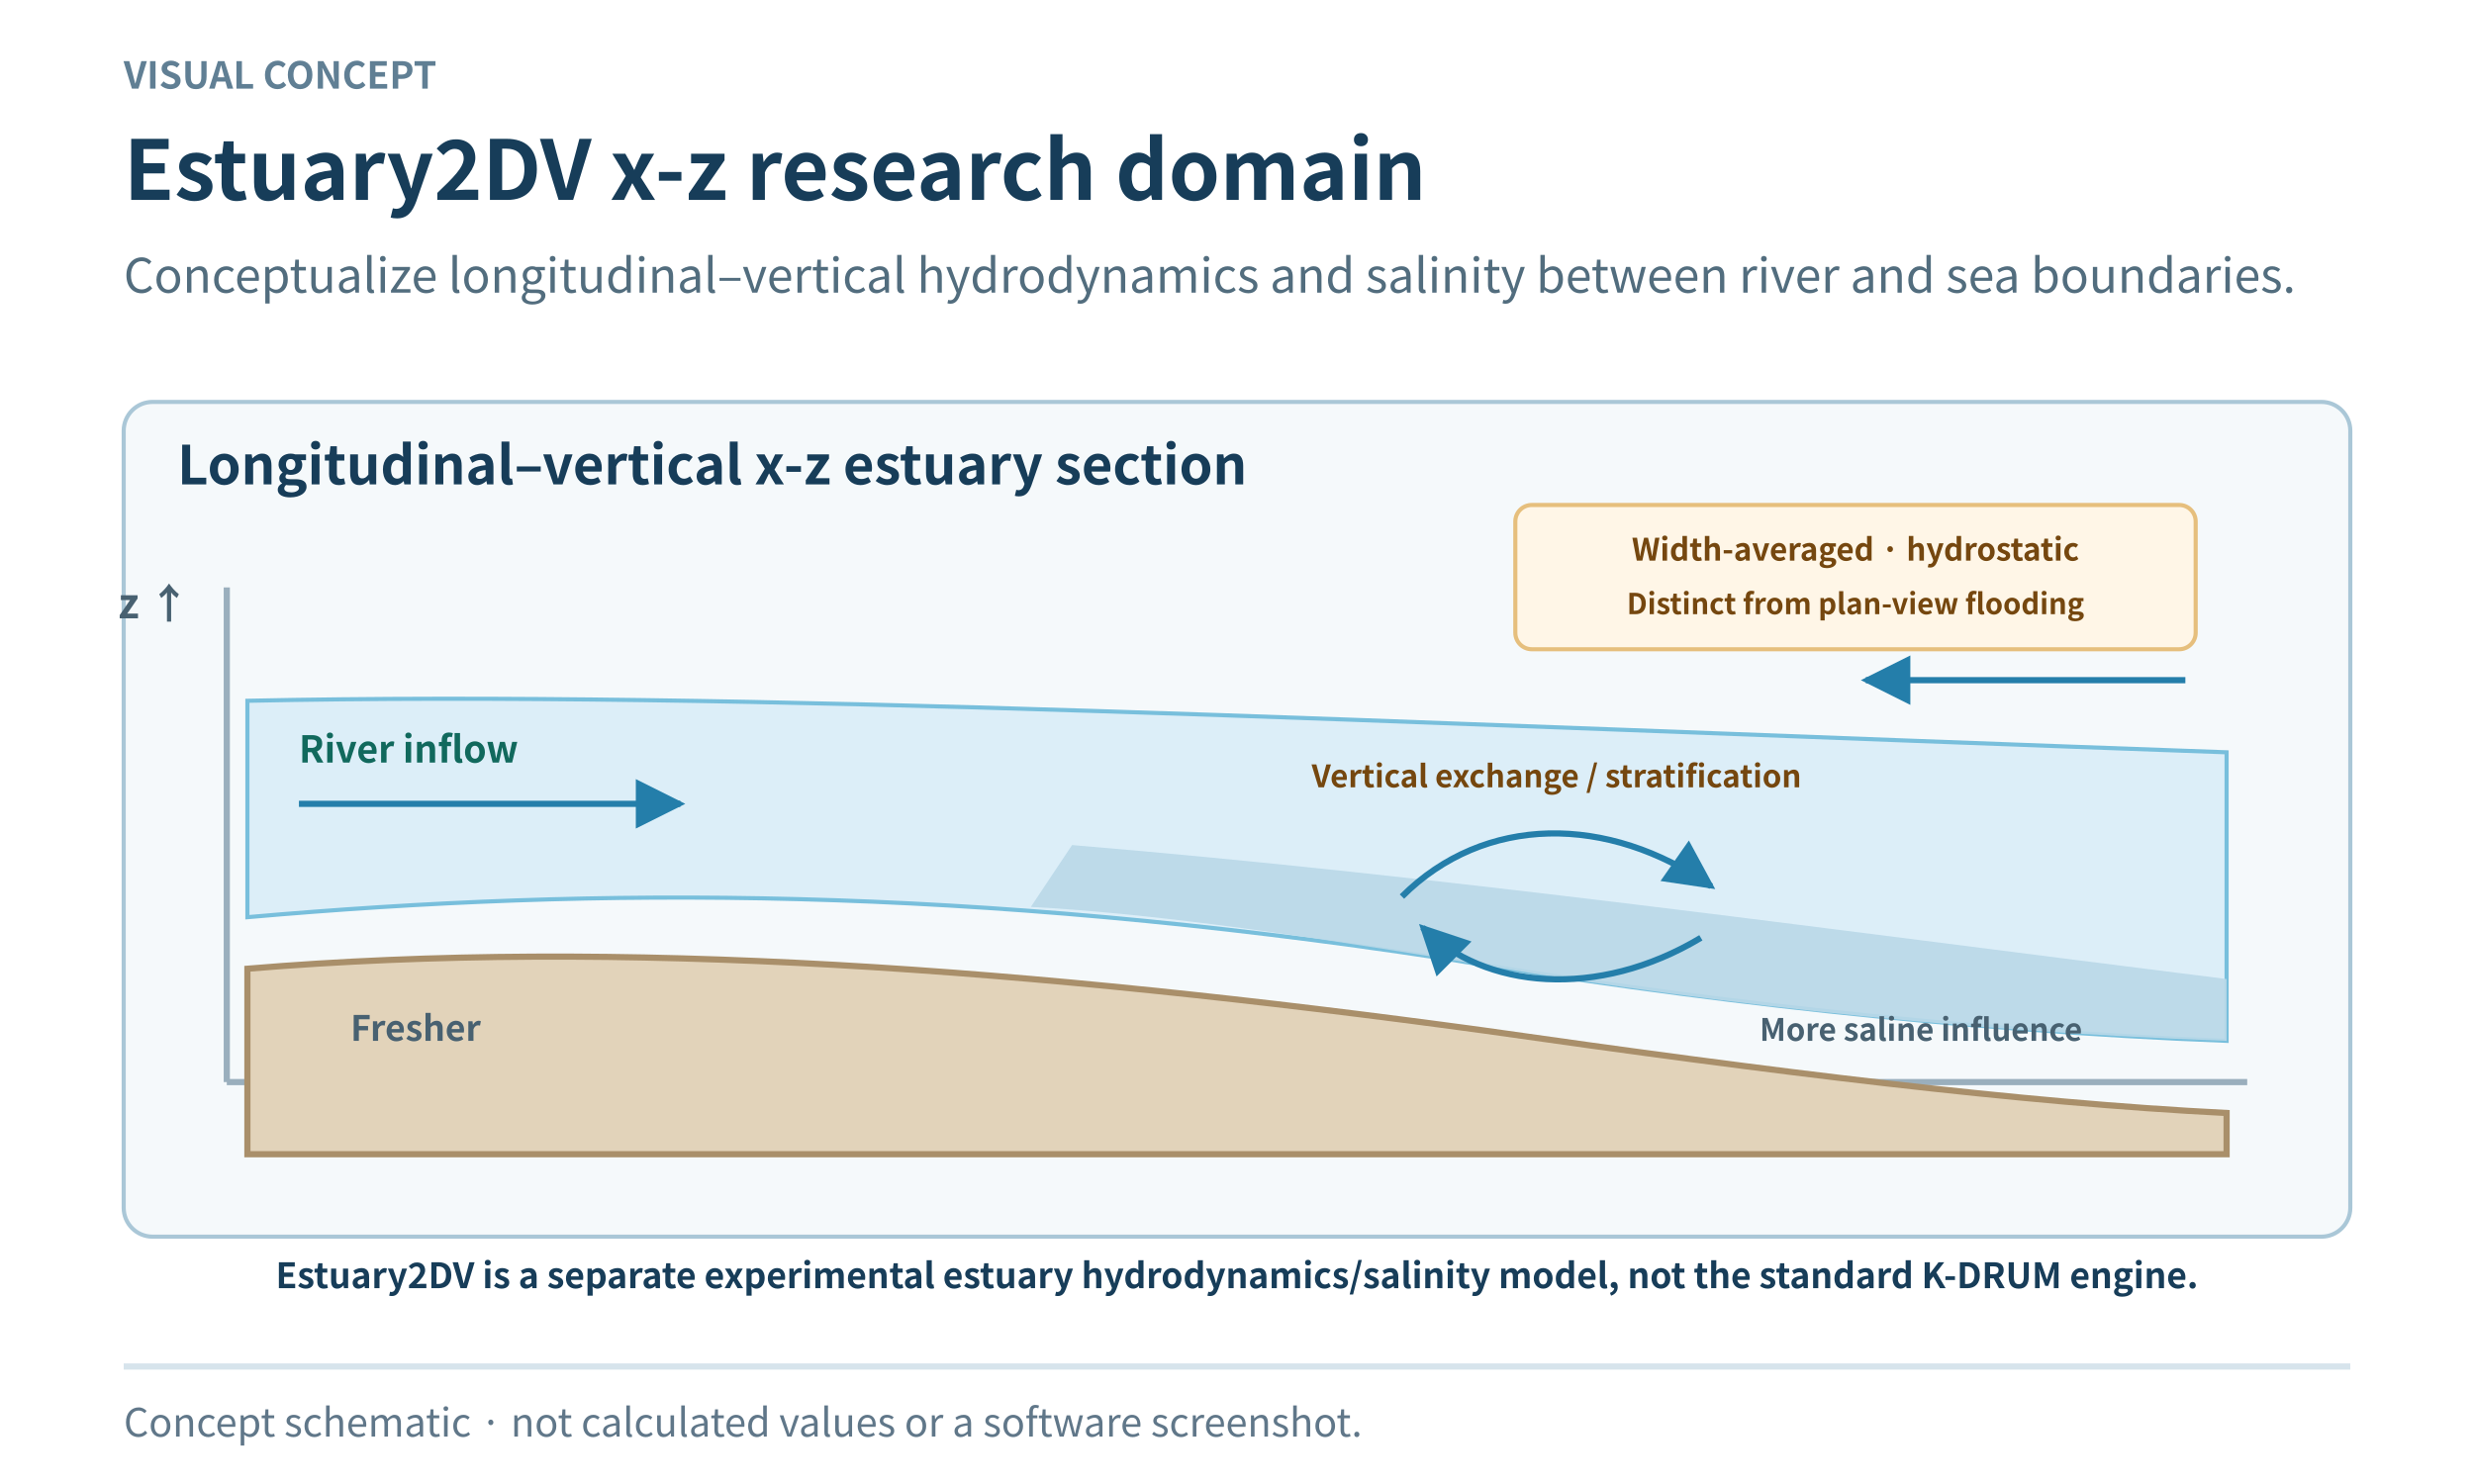
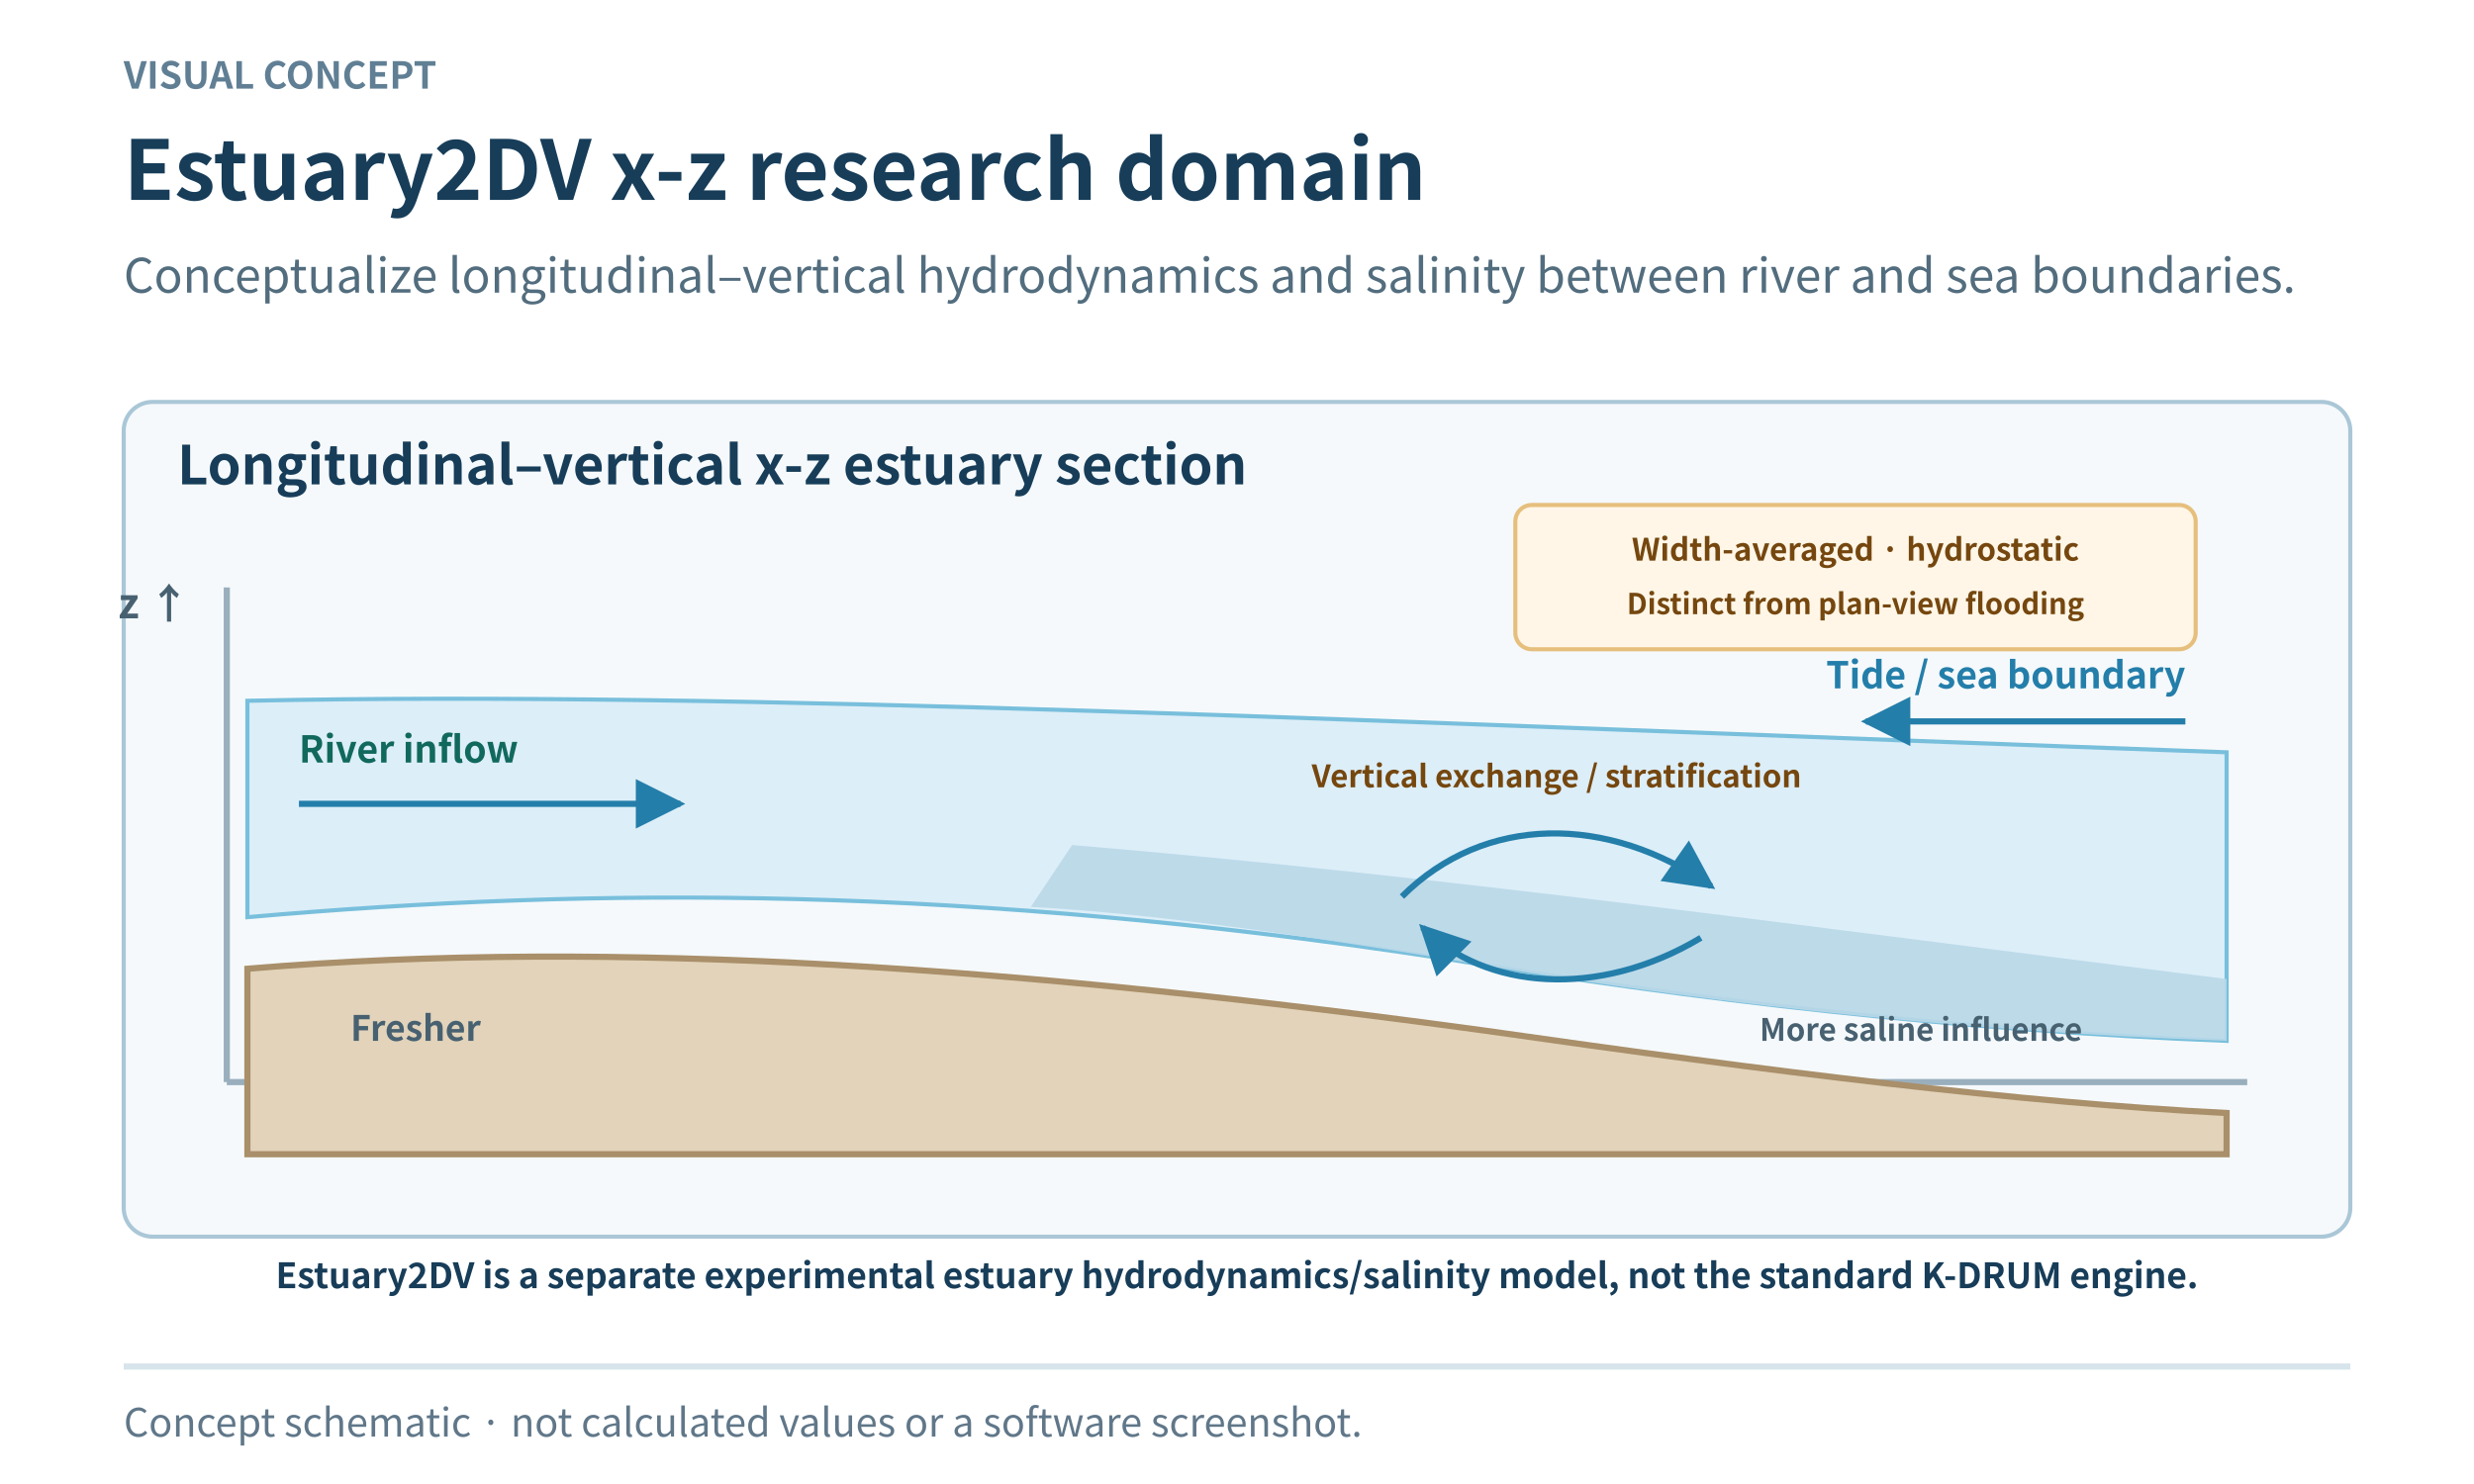
<svg xmlns="http://www.w3.org/2000/svg" width="1200" height="720" viewBox="0 0 1200 720" role="img" aria-labelledby="title desc">
  <defs>
    <marker id="arrow" viewBox="0 0 10 10" refX="9" refY="5" markerWidth="8" markerHeight="8" orient="auto-start-reverse">
      <path d="M0 0 10 5 0 10Z" fill="#247eaa" />
    </marker>
    <pattern id="missing" width="12" height="12" patternUnits="userSpaceOnUse">
      <path d="M-3 3 3-3 M0 12 12 0 M9 15 15 9" stroke="#b2bdc5" stroke-width="2" />
    </pattern>
  </defs>
  <rect width="1200" height="720" fill="#fff" />
  <g font-family="Noto Sans CJK KR,Noto Sans KR,Malgun Gothic,Arial,sans-serif">
    <text x="60" y="43" font-size="18" font-weight="600" text-anchor="start" fill="#607f94">VISUAL CONCEPT</text>
    <text x="60" y="97" font-size="40" font-weight="700" text-anchor="start" fill="#173d59">Estuary2DV x-z research domain</text>
    <text x="60" y="142" font-size="23" font-weight="400" text-anchor="start" fill="#526d7e">Conceptualize longitudinal–vertical hydrodynamics and salinity between river and sea boundaries.</text>
    <rect x="60" y="195" width="1080" height="405" rx="14" fill="#f5f9fb" stroke="#aac7d7" stroke-width="2" />
    <text x="86" y="235" font-size="26" font-weight="700" text-anchor="start" fill="#173d59">Longitudinal–vertical x-z estuary section</text>
    <line x1="110" y1="525" x2="1090" y2="525" stroke="#9aafbd" stroke-width="3" />
    <line x1="110" y1="525" x2="110" y2="285" stroke="#9aafbd" stroke-width="3" />
    <text x="1080" y="555" font-size="20" font-weight="600" text-anchor="end" fill="#486171">x →</text>
    <text x="92" y="300" font-size="20" font-weight="600" text-anchor="end" fill="#486171">z ↑</text>
    <path d="M120 470 C300 455 500 470 720 500 C860 520 980 535 1080 540 L1080 560 L120 560 Z" fill="#e2d3ba" stroke="#a98f6a" stroke-width="3" />
    <path d="M120 340 C360 335 660 350 1080 365 L1080 505 C950 500 820 485 700 465 C470 430 290 430 120 445 Z" fill="#dceef8" stroke="#78bfdc" stroke-width="2" />
    <path d="M520 410 C700 425 880 450 1080 475 L1080 505 C940 500 815 485 700 465 C620 452 555 443 500 440 Z" fill="#b9d8e8" opacity="0.9" />
    <path d="M145 390H330" fill="none" stroke="#247eaa" stroke-width="3" marker-end="url(#arrow)" />
    <text x="145" y="370" font-size="18" font-weight="700" text-anchor="start" fill="#11695d">River inflow</text>
-     <path d="M1060 330H905" fill="none" stroke="#247eaa" stroke-width="3" marker-end="url(#arrow)" />
-     <text x="1060" y="310" font-size="18" font-weight="700" text-anchor="end" fill="#247eaa">Tide / sea boundary</text>
+     <path d="M1060 350H905" fill="none" stroke="#247eaa" stroke-width="3" marker-end="url(#arrow)" />
+     <text x="1060" y="334" font-size="18" font-weight="700" text-anchor="end" fill="#247eaa">Tide / sea boundary</text>
    <path d="M680 435C720 395 780 395 830 430" fill="none" stroke="#247eaa" stroke-width="3" marker-end="url(#arrow)" />
    <path d="M825 455C775 485 720 480 690 450" fill="none" stroke="#247eaa" stroke-width="3" marker-end="url(#arrow)" />
    <text x="755" y="382" font-size="15" font-weight="600" text-anchor="middle" fill="#75470f">Vertical exchange / stratification</text>
    <text x="170" y="505" font-size="17" font-weight="600" text-anchor="start" fill="#486171">Fresher</text>
    <text x="1010" y="505" font-size="15" font-weight="600" text-anchor="end" fill="#486171">More saline influence</text>
    <rect x="735" y="245" width="330" height="70" rx="8" fill="#fff6e7" stroke="#e6bf7d" stroke-width="2" />
    <text x="900" y="272" font-size="15" font-weight="700" text-anchor="middle" fill="#75470f">Width-averaged · hydrostatic</text>
    <text x="900" y="298" font-size="14" font-weight="600" text-anchor="middle" fill="#75470f">Distinct from plan-view flooding</text>
    <text x="600" y="625" font-size="17" font-weight="600" text-anchor="middle" fill="#173d59">Estuary2DV is a separate experimental estuary hydrodynamics/salinity model, not the standard K-DRUM engine.</text>
    <line x1="60" y1="663" x2="1140" y2="663" stroke="#d7e4ec" stroke-width="3" />
    <text x="60" y="697" font-size="19" font-weight="400" text-anchor="start" fill="#607789">Concept schematic · not calculated values or a software screenshot.</text>
  </g>
</svg>
